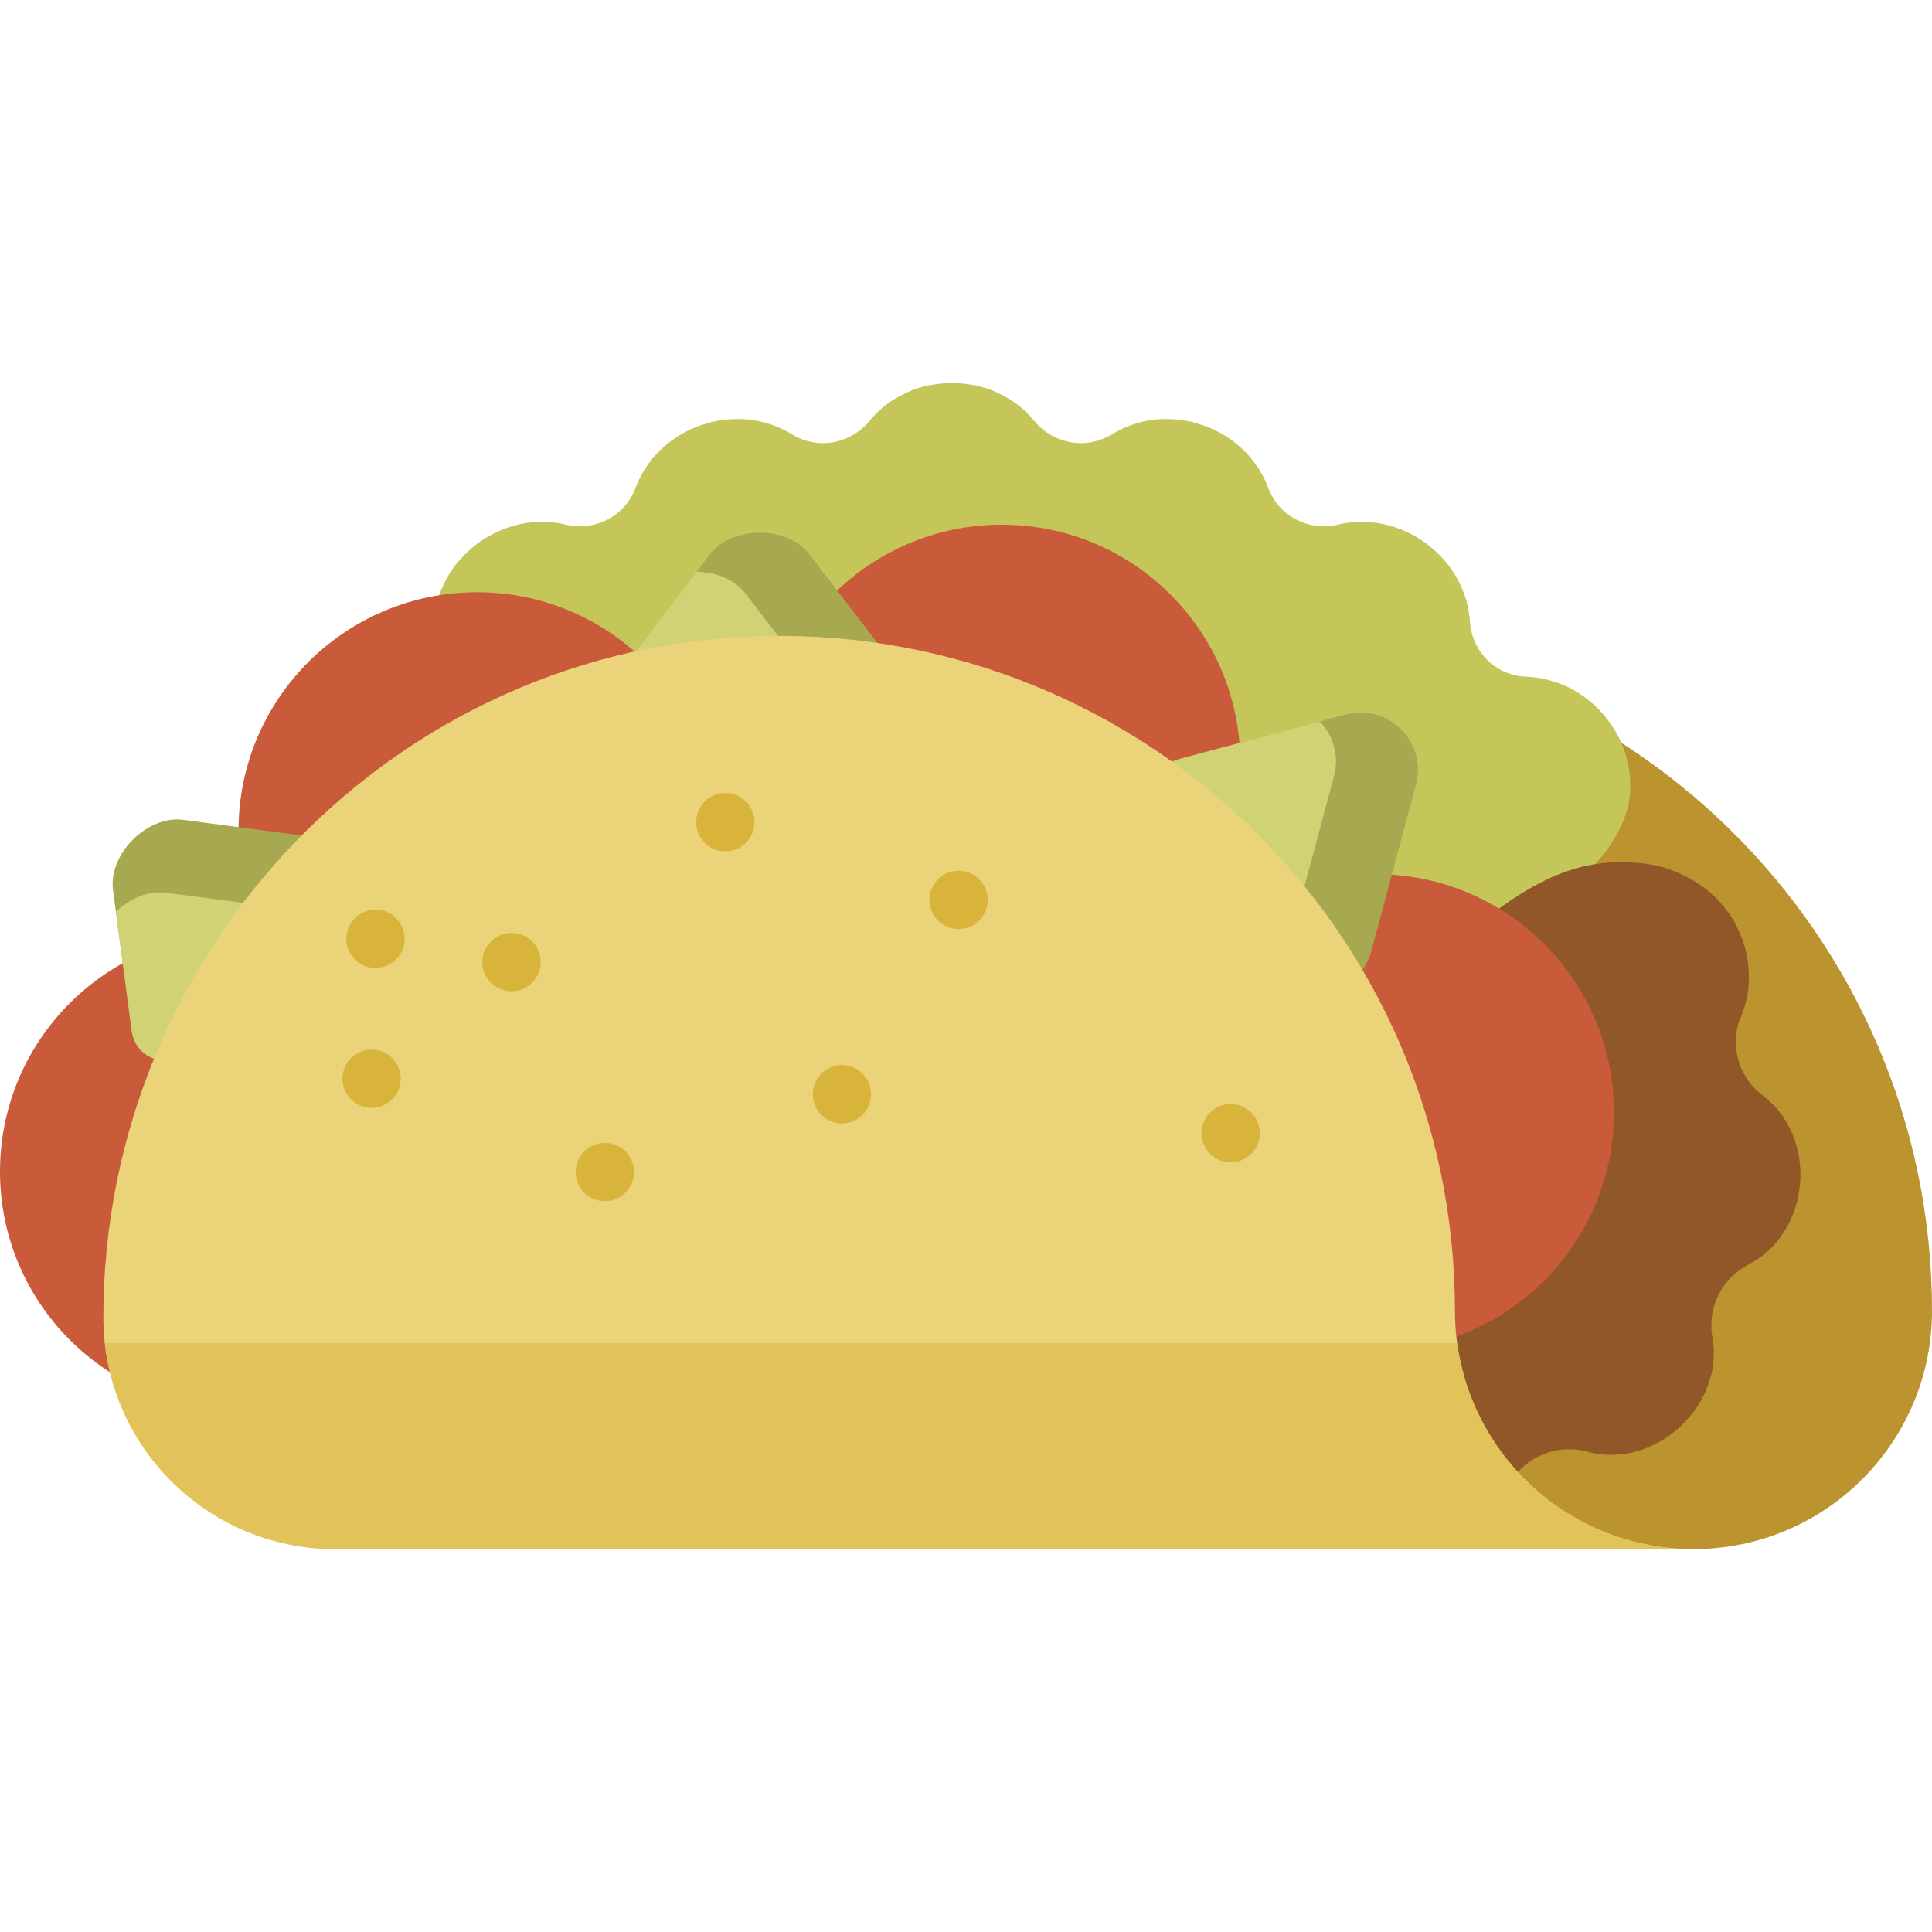
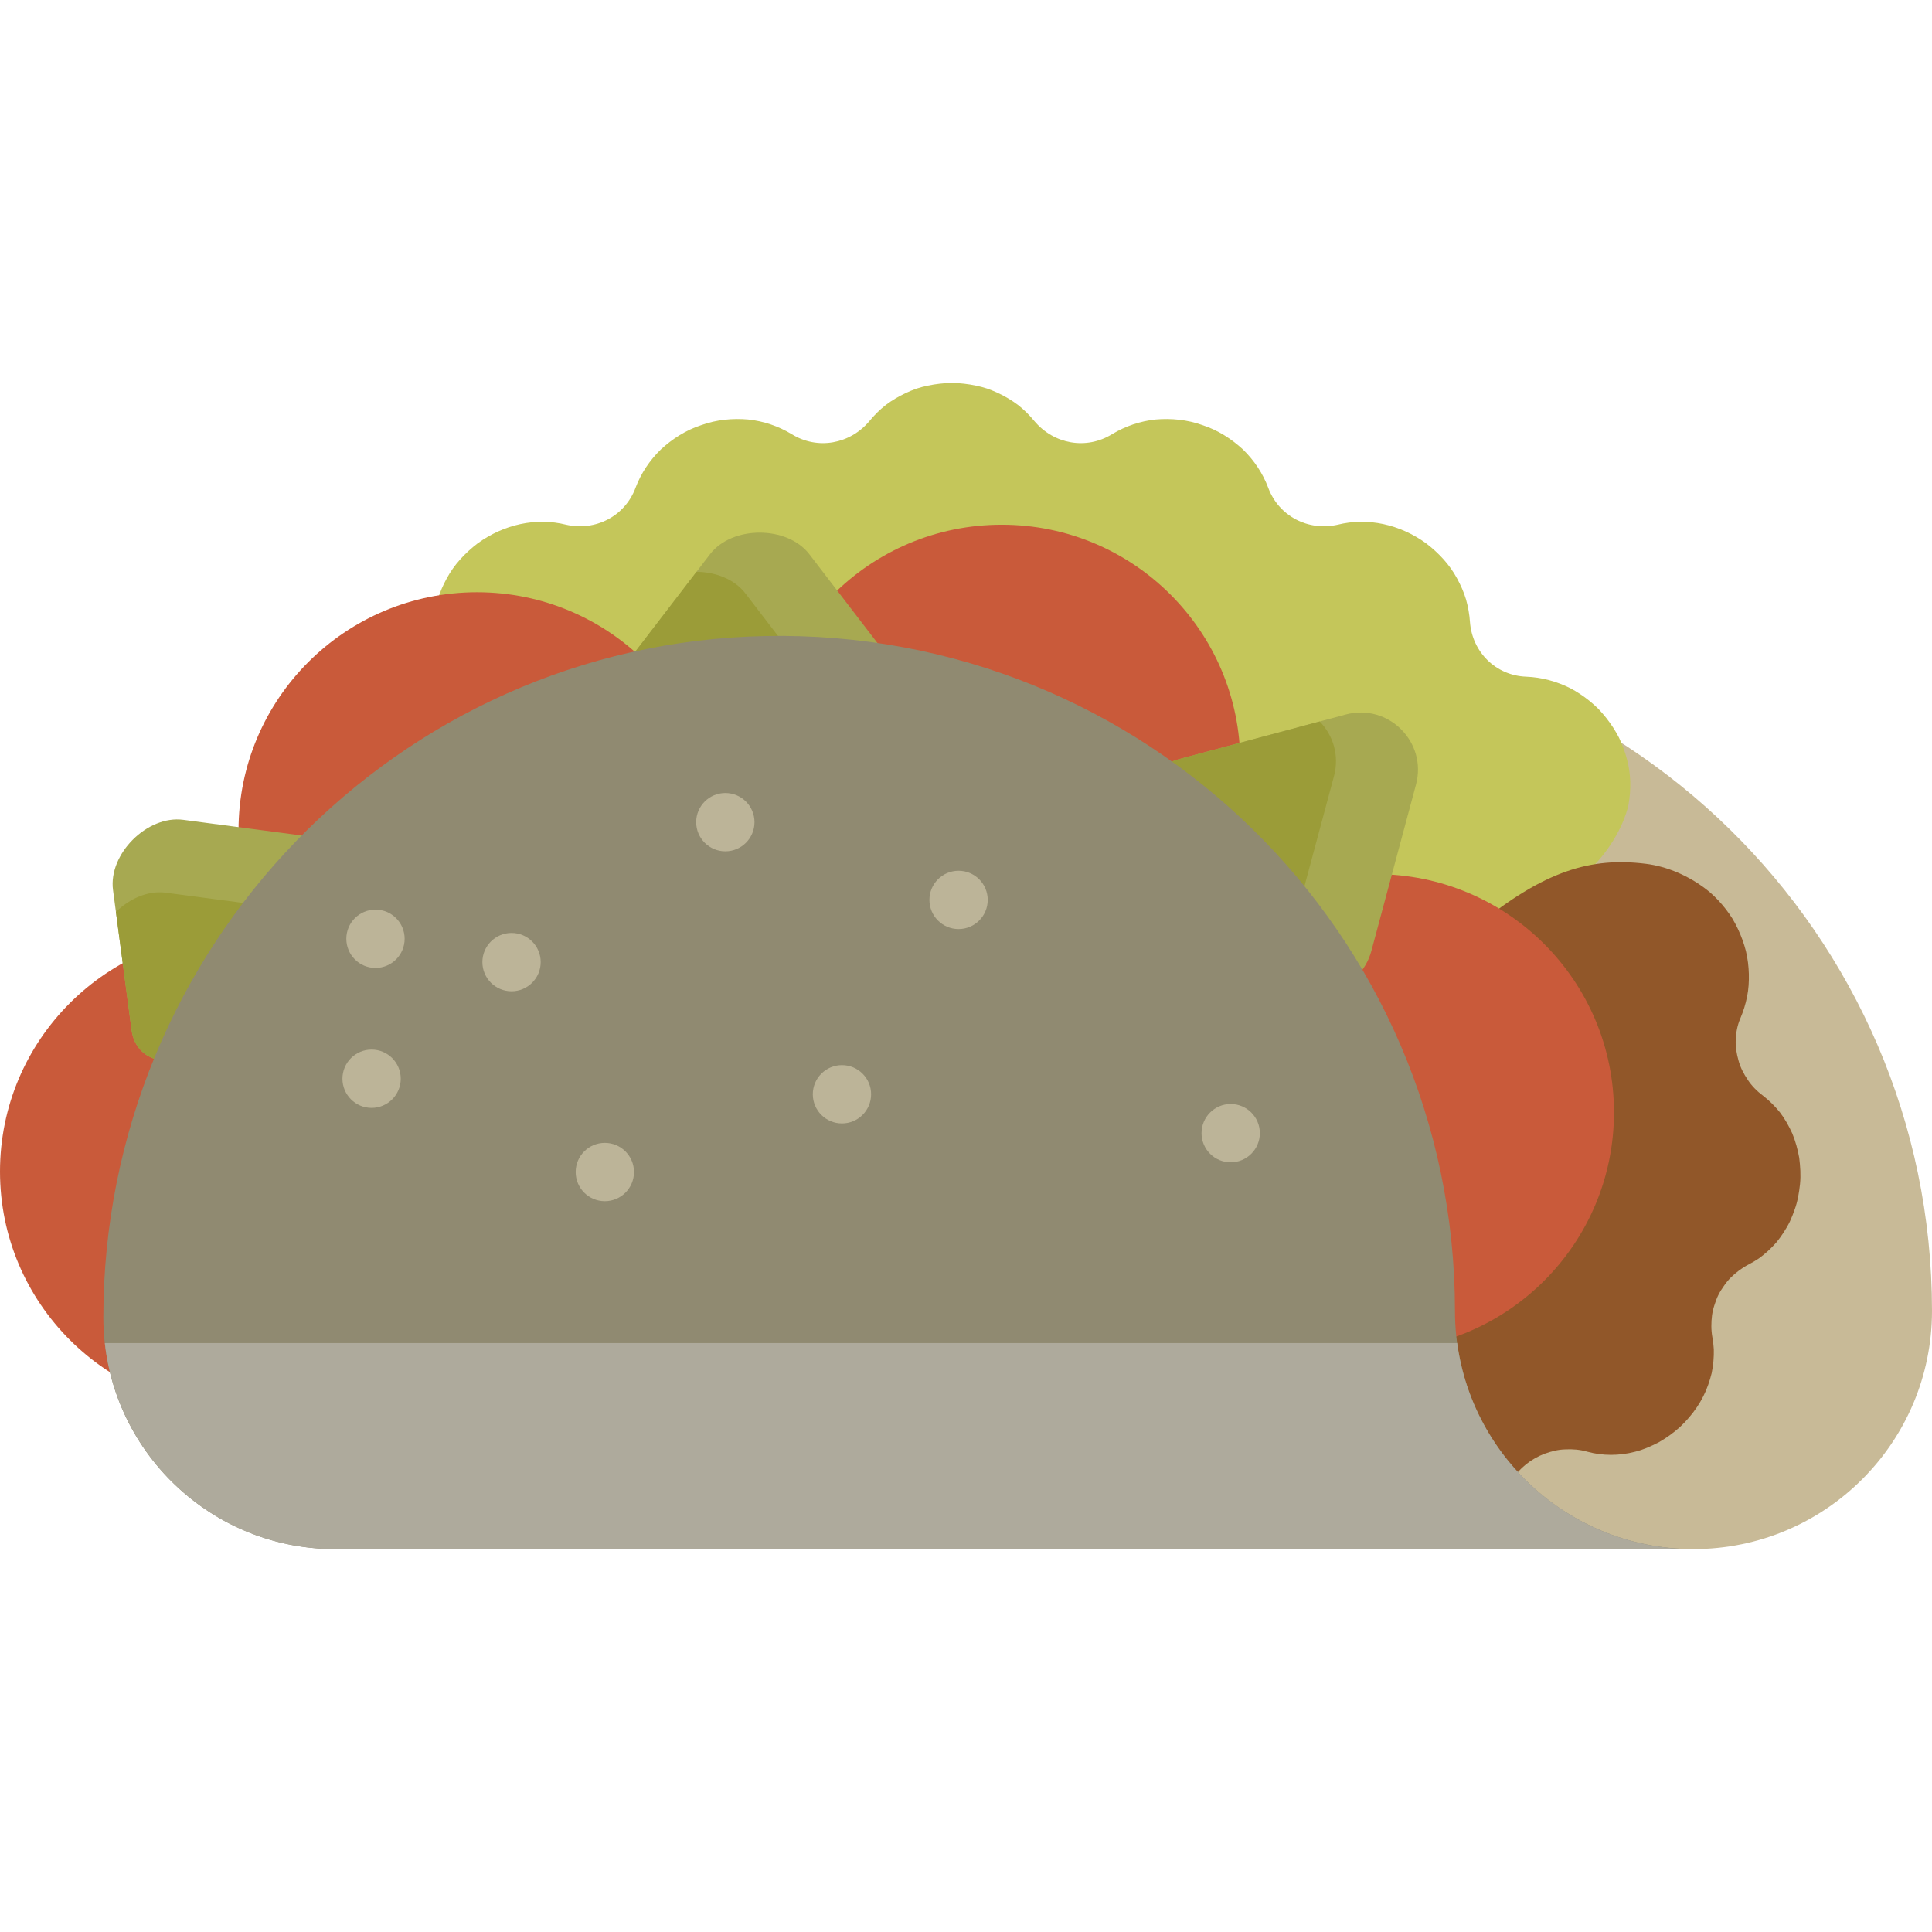
- <svg xmlns="http://www.w3.org/2000/svg" version="1.1" id="Capa_1" x="0px" y="0px" viewBox="0 0 512 512" style="enable-background:new 0 0 512 512;" xml:space="preserve">
-   <path style="fill:#BB9430;" d="M329.23,168.55c-97.747,1.956-175.419,82.905-175.419,180.555l268.641,61.421h26.338l0,0  c34.91,0,63.21-28.266,63.21-63.134l0,0C512,247.379,429.822,166.536,329.23,168.55z" />
-   <path style="fill:#C4C65A;" d="M431.165,201.228c-0.511-1.957-1.221-3.884-2.119-5.747c-0.939-1.835-2.088-3.588-3.401-5.253  c-0.657-0.831-1.349-1.626-2.07-2.38c-0.74-0.741-1.524-1.43-2.325-2.083c-1.607-1.304-3.319-2.438-5.106-3.383  c-3.655-1.823-7.604-2.891-11.662-3.052c-8.066-0.283-14.314-6.515-14.922-14.464c-0.136-2.029-0.488-4.036-1.044-5.996  c-0.581-1.93-1.392-3.782-2.377-5.571c-1.934-3.62-4.81-6.708-8.201-9.312c-6.944-5.028-15.473-6.933-23.445-4.936  c-7.776,1.762-15.6-2.23-18.409-9.817c-1.435-3.804-3.726-7.23-6.676-10.11c-2.998-2.765-6.599-5.119-10.712-6.452  c-4.062-1.47-8.355-1.856-12.431-1.502c-4.1,0.426-8.039,1.773-11.504,3.863c-6.893,4.279-15.496,2.67-20.636-3.434  c-1.294-1.576-2.757-3.031-4.367-4.291c-1.613-1.209-3.372-2.259-5.241-3.136c-0.934-0.438-1.897-0.833-2.881-1.183  c-0.986-0.332-1.996-0.577-3.025-0.798c-2.056-0.432-4.187-0.675-6.349-0.719c-2.162,0.045-4.293,0.288-6.349,0.719  c-1.028,0.22-2.039,0.467-3.025,0.798c-0.985,0.35-1.947,0.745-2.881,1.183c-1.869,0.877-3.627,1.925-5.242,3.136  c-1.61,1.26-3.073,2.715-4.367,4.291c-5.139,6.103-13.742,7.712-20.637,3.433c-3.466-2.09-7.403-3.437-11.503-3.863  c-4.076-0.354-8.369,0.032-12.431,1.502c-4.112,1.333-7.714,3.688-10.712,6.453c-2.949,2.88-5.241,6.307-6.676,10.111  c-2.808,7.585-10.631,11.577-18.41,9.817c-7.969-1.998-16.498-0.093-23.443,4.936c-3.391,2.604-6.268,5.693-8.202,9.312  c-0.985,1.789-1.796,3.643-2.378,5.572c-0.555,1.959-0.908,3.966-1.044,5.996c-0.606,7.948-6.854,14.179-14.922,14.464  c-4.058,0.162-8.006,1.229-11.661,3.052c-1.786,0.946-3.497,2.08-5.106,3.383c-0.801,0.653-1.586,1.342-2.325,2.083  c-0.721,0.754-1.412,1.548-2.07,2.38c-1.312,1.665-2.462,3.418-3.4,5.253c-0.898,1.864-1.609,3.79-2.119,5.747  c-1.066,3.887-1.114,8.041-0.408,12.01c0.179,0.982,0.258,1.956,0.241,2.913c0.005,0.97-0.082,1.924-0.257,2.851  c-0.349,1.852-1.046,3.595-2.042,5.152c-1.949,3.137-4.994,5.605-8.913,6.658c-3.872,1.12-7.491,3.042-10.597,5.65  c-1.517,1.321-2.919,2.806-4.179,4.432c-0.63,0.813-1.226,1.661-1.782,2.539c-0.535,0.89-1.021,1.816-1.471,2.768  c-0.898,1.906-1.605,3.867-2.113,5.851c-0.48,1.995-0.716,4.033-0.778,6.046c-0.043,2.021,0.062,4.009,0.465,5.994  c0.396,1.981,0.991,3.918,1.788,5.784c0.8,1.853,1.136,3.709,1.219,5.636l206.372,67.794l140.468-97.979  c35.82-7.443,40.198-32.089,40.198-32.089C432.278,209.268,432.231,205.114,431.165,201.228z" />
-   <path style="fill:#915729;" d="M391.374,245.326c-14.896,12.106-83.447,52.155-140.468,97.979l149.568,49.133  c2.236-3.457,5.35-5.849,8.842-7.176c1.761-0.633,3.576-1.119,5.515-1.16c1.914-0.098,3.866,0.044,5.868,0.626  c4.007,1.089,8.374,1.109,12.628-0.007c2.154-0.515,4.18-1.44,6.223-2.477c1.976-1.118,3.881-2.471,5.627-4.043  c3.434-3.214,6.078-7.064,7.512-11.22c0.367-1.032,0.677-2.07,0.927-3.105c0.22-1.059,0.367-2.126,0.462-3.18  c0.093-1.055,0.125-2.102,0.096-3.135c-0.054-1.05-0.188-2.1-0.371-3.122c-0.367-2.021-0.33-3.971-0.094-5.887  c0.135-0.949,0.354-1.868,0.655-2.754c0.291-0.891,0.6-1.781,1.022-2.614c0.409-0.84,0.919-1.63,1.466-2.395  c0.521-0.777,1.12-1.509,1.792-2.191c1.379-1.351,2.924-2.558,4.746-3.497c0.927-0.475,1.834-1.01,2.714-1.601  c0.844-0.604,1.65-1.267,2.433-1.983c0.781-0.716,1.533-1.484,2.251-2.301c0.683-0.826,1.306-1.708,1.906-2.629  c0.588-0.923,1.169-1.882,1.652-2.89c0.461-1.012,0.88-2.06,1.253-3.138c0.799-2.148,1.171-4.448,1.428-6.79  c0.238-2.344,0.058-4.687-0.211-6.936c-0.404-2.252-1.001-4.422-1.834-6.443c-0.916-2.017-1.972-3.895-3.255-5.573  c-1.344-1.671-2.839-3.153-4.465-4.411c-1.651-1.231-3.057-2.665-4.097-4.25c-1.052-1.582-1.958-3.266-2.43-5.073  c-0.507-1.797-0.846-3.643-0.741-5.572c0.082-1.927,0.418-3.784,1.219-5.637c0.796-1.866,1.393-3.802,1.788-5.783  c0.403-1.983,0.508-3.972,0.465-5.994c-0.062-2.014-0.298-4.051-0.778-6.046c-0.509-1.983-1.215-3.946-2.113-5.851  c-0.45-0.952-0.936-1.878-1.471-2.768c-0.557-0.88-1.152-1.727-1.782-2.539c-1.261-1.626-2.662-3.111-4.179-4.432  c-0.345-0.289-0.696-0.571-1.054-0.844c-4.565-3.482-10.198-5.989-15.897-6.699C421.592,227.099,409.327,230.737,391.374,245.326z" />
+ <svg xmlns="http://www.w3.org/2000/svg" version="1.1" id="Capa_1" x="0px" y="0px" viewBox="0 0 512 512" style="enable-background:new 0 0 512 512;" xml:space="preserve" width="512px" height="512px" class="">
  <g>
-     <ellipse style="fill:#C95A3A;" cx="265.478" cy="202.182" rx="63.212" ry="63.129" />
-     <ellipse style="fill:#C95A3A;" cx="126.424" cy="220.077" rx="63.212" ry="63.129" />
-     <ellipse style="fill:#C95A3A;" cx="63.212" cy="310.465" rx="63.212" ry="63.129" />
-     <ellipse style="fill:#C95A3A;" cx="364.509" cy="294.785" rx="63.212" ry="63.129" />
+     <path style="fill:#C8BA97" d="M329.23,168.55c-97.747,1.956-175.419,82.905-175.419,180.555l268.641,61.421h26.338l0,0  c34.91,0,63.21-28.266,63.21-63.134l0,0C512,247.379,429.822,166.536,329.23,168.55z" data-original="#BB9430" class="active-path" data-old_color="#BB9430" />
+     <path style="fill:#C4C65A;" d="M431.165,201.228c-0.511-1.957-1.221-3.884-2.119-5.747c-0.939-1.835-2.088-3.588-3.401-5.253  c-0.657-0.831-1.349-1.626-2.07-2.38c-0.74-0.741-1.524-1.43-2.325-2.083c-1.607-1.304-3.319-2.438-5.106-3.383  c-3.655-1.823-7.604-2.891-11.662-3.052c-8.066-0.283-14.314-6.515-14.922-14.464c-0.136-2.029-0.488-4.036-1.044-5.996  c-0.581-1.93-1.392-3.782-2.377-5.571c-1.934-3.62-4.81-6.708-8.201-9.312c-6.944-5.028-15.473-6.933-23.445-4.936  c-7.776,1.762-15.6-2.23-18.409-9.817c-1.435-3.804-3.726-7.23-6.676-10.11c-2.998-2.765-6.599-5.119-10.712-6.452  c-4.062-1.47-8.355-1.856-12.431-1.502c-4.1,0.426-8.039,1.773-11.504,3.863c-6.893,4.279-15.496,2.67-20.636-3.434  c-1.294-1.576-2.757-3.031-4.367-4.291c-1.613-1.209-3.372-2.259-5.241-3.136c-0.934-0.438-1.897-0.833-2.881-1.183  c-0.986-0.332-1.996-0.577-3.025-0.798c-2.056-0.432-4.187-0.675-6.349-0.719c-2.162,0.045-4.293,0.288-6.349,0.719  c-1.028,0.22-2.039,0.467-3.025,0.798c-0.985,0.35-1.947,0.745-2.881,1.183c-1.869,0.877-3.627,1.925-5.242,3.136  c-1.61,1.26-3.073,2.715-4.367,4.291c-5.139,6.103-13.742,7.712-20.637,3.433c-3.466-2.09-7.403-3.437-11.503-3.863  c-4.076-0.354-8.369,0.032-12.431,1.502c-4.112,1.333-7.714,3.688-10.712,6.453c-2.949,2.88-5.241,6.307-6.676,10.111  c-2.808,7.585-10.631,11.577-18.41,9.817c-7.969-1.998-16.498-0.093-23.443,4.936c-3.391,2.604-6.268,5.693-8.202,9.312  c-0.985,1.789-1.796,3.643-2.378,5.572c-0.555,1.959-0.908,3.966-1.044,5.996c-0.606,7.948-6.854,14.179-14.922,14.464  c-4.058,0.162-8.006,1.229-11.661,3.052c-1.786,0.946-3.497,2.08-5.106,3.383c-0.801,0.653-1.586,1.342-2.325,2.083  c-0.721,0.754-1.412,1.548-2.07,2.38c-1.312,1.665-2.462,3.418-3.4,5.253c-0.898,1.864-1.609,3.79-2.119,5.747  c-1.066,3.887-1.114,8.041-0.408,12.01c0.179,0.982,0.258,1.956,0.241,2.913c0.005,0.97-0.082,1.924-0.257,2.851  c-0.349,1.852-1.046,3.595-2.042,5.152c-1.949,3.137-4.994,5.605-8.913,6.658c-3.872,1.12-7.491,3.042-10.597,5.65  c-1.517,1.321-2.919,2.806-4.179,4.432c-0.63,0.813-1.226,1.661-1.782,2.539c-0.535,0.89-1.021,1.816-1.471,2.768  c-0.898,1.906-1.605,3.867-2.113,5.851c-0.48,1.995-0.716,4.033-0.778,6.046c-0.043,2.021,0.062,4.009,0.465,5.994  c0.396,1.981,0.991,3.918,1.788,5.784c0.8,1.853,1.136,3.709,1.219,5.636l206.372,67.794l140.468-97.979  c35.82-7.443,40.198-32.089,40.198-32.089C432.278,209.268,432.231,205.114,431.165,201.228z" data-original="#C4C65A" class="" />
+     <path style="fill:#915729;" d="M391.374,245.326c-14.896,12.106-83.447,52.155-140.468,97.979l149.568,49.133  c2.236-3.457,5.35-5.849,8.842-7.176c1.761-0.633,3.576-1.119,5.515-1.16c1.914-0.098,3.866,0.044,5.868,0.626  c4.007,1.089,8.374,1.109,12.628-0.007c2.154-0.515,4.18-1.44,6.223-2.477c1.976-1.118,3.881-2.471,5.627-4.043  c3.434-3.214,6.078-7.064,7.512-11.22c0.367-1.032,0.677-2.07,0.927-3.105c0.22-1.059,0.367-2.126,0.462-3.18  c0.093-1.055,0.125-2.102,0.096-3.135c-0.054-1.05-0.188-2.1-0.371-3.122c-0.367-2.021-0.33-3.971-0.094-5.887  c0.135-0.949,0.354-1.868,0.655-2.754c0.291-0.891,0.6-1.781,1.022-2.614c0.409-0.84,0.919-1.63,1.466-2.395  c0.521-0.777,1.12-1.509,1.792-2.191c1.379-1.351,2.924-2.558,4.746-3.497c0.927-0.475,1.834-1.01,2.714-1.601  c0.844-0.604,1.65-1.267,2.433-1.983c0.781-0.716,1.533-1.484,2.251-2.301c0.683-0.826,1.306-1.708,1.906-2.629  c0.588-0.923,1.169-1.882,1.652-2.89c0.461-1.012,0.88-2.06,1.253-3.138c0.799-2.148,1.171-4.448,1.428-6.79  c0.238-2.344,0.058-4.687-0.211-6.936c-0.404-2.252-1.001-4.422-1.834-6.443c-0.916-2.017-1.972-3.895-3.255-5.573  c-1.344-1.671-2.839-3.153-4.465-4.411c-1.651-1.231-3.057-2.665-4.097-4.25c-1.052-1.582-1.958-3.266-2.43-5.073  c-0.507-1.797-0.846-3.643-0.741-5.572c0.082-1.927,0.418-3.784,1.219-5.637c0.796-1.866,1.393-3.802,1.788-5.783  c0.403-1.983,0.508-3.972,0.465-5.994c-0.062-2.014-0.298-4.051-0.778-6.046c-0.509-1.983-1.215-3.946-2.113-5.851  c-0.45-0.952-0.936-1.878-1.471-2.768c-0.557-0.88-1.152-1.727-1.782-2.539c-1.261-1.626-2.662-3.111-4.179-4.432  c-0.345-0.289-0.696-0.571-1.054-0.844c-4.565-3.482-10.198-5.989-15.897-6.699C421.592,227.099,409.327,230.737,391.374,245.326z" data-original="#915729" class="" />
+     <g>
+       <ellipse style="fill:#C95A3A;" cx="265.478" cy="202.182" rx="63.212" ry="63.129" data-original="#C95A3A" class="" />
+       <ellipse style="fill:#C95A3A;" cx="126.424" cy="220.077" rx="63.212" ry="63.129" data-original="#C95A3A" class="" />
+       <ellipse style="fill:#C95A3A;" cx="63.212" cy="310.465" rx="63.212" ry="63.129" data-original="#C95A3A" class="" />
+       <ellipse style="fill:#C95A3A;" cx="364.509" cy="294.785" rx="63.212" ry="63.129" data-original="#C95A3A" class="" />
+     </g>
+     <path style="fill:#A7A951;" d="M356.637,189.352c11.3-3.025,21.641,7.304,18.613,18.591l-5.903,22.006l-5.903,22.006  c-3.028,11.287-17.154,15.067-25.426,6.804L321.89,242.65l-16.129-16.109c-8.272-8.262-4.487-22.371,6.813-25.395l22.031-5.897  L356.637,189.352z" data-original="#A7A951" class="" />
+     <path style="fill:#9B9C38" d="M347.616,227.699l5.903-22.006c1.492-5.561-0.27-10.881-3.785-14.494l-15.129,4.049l-22.031,5.896  c-11.3,3.025-15.085,17.133-6.813,25.395l16.129,16.109l14.845,14.827c2.309-1.897,4.105-4.521,4.978-7.773L347.616,227.699z" data-original="#D1D274" class="" data-old_color="#D1D274" />
+     <path style="fill:#A7A951;" d="M188.159,146.874c5.849-7.625,20.474-7.625,26.323,0l11.404,14.868l11.404,14.868  c5.849,7.625-1.463,17.158-13.162,17.158H201.32h-22.809c-11.699,0-19.011-9.532-13.162-17.158l11.404-14.868L188.159,146.874z" data-original="#A7A951" class="" />
+     <path style="fill:#9B9C38" d="M208.928,172.108l-11.404-14.868c-2.881-3.757-7.894-5.654-12.937-5.709l-7.831,10.209  l-11.404,14.868c-5.849,7.625,1.463,17.158,13.162,17.158h22.809h20.994c0.289-2.24-0.298-4.595-1.983-6.791L208.928,172.108z" data-original="#D1D274" class="" data-old_color="#D1D274" />
+     <path style="fill:#A7A951;" d="M29.95,235.856c-1.262-9.523,9.078-19.852,18.613-18.591l18.59,2.458l18.59,2.458  c9.535,1.261,11.113,13.166,2.84,21.428l-16.129,16.109l-16.129,16.109c-8.272,8.263-20.192,6.687-21.454-2.837l-2.461-18.567  L29.95,235.856z" data-original="#A7A951" class="" />
+     <path style="fill:#9B9C38" d="M62.501,239.031l-18.59-2.458c-4.698-0.621-9.585,1.577-13.189,5.1l1.691,12.75l2.461,18.567  c1.262,9.523,13.181,11.099,21.454,2.837l16.129-16.109l14.845-14.827c-1.38-1.788-3.463-3.038-6.21-3.402L62.501,239.031z" data-original="#D1D274" class="" data-old_color="#D1D274" />
+     <path style="fill:#908A71" d="M27.39,349.105c0-97.649,77.673-178.598,175.419-180.555c100.593-2.013,182.77,78.829,182.77,178.843  l0,0c0,34.867,28.3,63.134,63.21,63.134l0,0H88.887C54.923,410.526,27.39,383.026,27.39,349.105L27.39,349.105z" data-original="#EBD37A" class="" data-old_color="#EBD37A" />
+     <path style="fill:#AEAA9C" d="M386.171,355.927H27.778c3.4,30.71,29.456,54.6,61.109,54.6H448.79  C416.78,410.526,390.345,386.756,386.171,355.927z" data-original="#E2C35A" class="" data-old_color="#E2C35A" />
+     <g>
+       <circle style="fill:#BCB498" cx="135.562" cy="254.969" r="7.726" data-original="#D9B43A" class="" data-old_color="#D9B43A" />
+       <circle style="fill:#BCB498" cx="98.475" cy="285.874" r="7.726" data-original="#D9B43A" class="" data-old_color="#D9B43A" />
+       <circle style="fill:#BCB498" cx="160.286" cy="310.599" r="7.726" data-original="#D9B43A" class="" data-old_color="#D9B43A" />
+       <circle style="fill:#BCB498" cx="99.505" cy="248.788" r="7.726" data-original="#D9B43A" class="" data-old_color="#D9B43A" />
+       <circle style="fill:#BCB498" cx="192.221" cy="217.882" r="7.726" data-original="#D9B43A" class="" data-old_color="#D9B43A" />
+       <circle style="fill:#BCB498" cx="223.127" cy="289.995" r="7.726" data-original="#D9B43A" class="" data-old_color="#D9B43A" />
+       <circle style="fill:#BCB498" cx="254.032" cy="238.486" r="7.726" data-original="#D9B43A" class="" data-old_color="#D9B43A" />
+       <circle style="fill:#BCB498" cx="326.145" cy="300.297" r="7.726" data-original="#D9B43A" class="" data-old_color="#D9B43A" />
+     </g>
  </g>
-   <path style="fill:#A7A951;" d="M356.637,189.352c11.3-3.025,21.641,7.304,18.613,18.591l-5.903,22.006l-5.903,22.006  c-3.028,11.287-17.154,15.067-25.426,6.804L321.89,242.65l-16.129-16.109c-8.272-8.262-4.487-22.371,6.813-25.395l22.031-5.897  L356.637,189.352z" />
-   <path style="fill:#D1D274;" d="M347.616,227.699l5.903-22.006c1.492-5.561-0.27-10.881-3.785-14.494l-15.129,4.049l-22.031,5.896  c-11.3,3.025-15.085,17.133-6.813,25.395l16.129,16.109l14.845,14.827c2.309-1.897,4.105-4.521,4.978-7.773L347.616,227.699z" />
-   <path style="fill:#A7A951;" d="M188.159,146.874c5.849-7.625,20.474-7.625,26.323,0l11.404,14.868l11.404,14.868  c5.849,7.625-1.463,17.158-13.162,17.158H201.32h-22.809c-11.699,0-19.011-9.532-13.162-17.158l11.404-14.868L188.159,146.874z" />
-   <path style="fill:#D1D274;" d="M208.928,172.108l-11.404-14.868c-2.881-3.757-7.894-5.654-12.937-5.709l-7.831,10.209  l-11.404,14.868c-5.849,7.625,1.463,17.158,13.162,17.158h22.809h20.994c0.289-2.24-0.298-4.595-1.983-6.791L208.928,172.108z" />
-   <path style="fill:#A7A951;" d="M29.95,235.856c-1.262-9.523,9.078-19.852,18.613-18.591l18.59,2.458l18.59,2.458  c9.535,1.261,11.113,13.166,2.84,21.428l-16.129,16.109l-16.129,16.109c-8.272,8.263-20.192,6.687-21.454-2.837l-2.461-18.567  L29.95,235.856z" />
-   <path style="fill:#D1D274;" d="M62.501,239.031l-18.59-2.458c-4.698-0.621-9.585,1.577-13.189,5.1l1.691,12.75l2.461,18.567  c1.262,9.523,13.181,11.099,21.454,2.837l16.129-16.109l14.845-14.827c-1.38-1.788-3.463-3.038-6.21-3.402L62.501,239.031z" />
-   <path style="fill:#EBD37A;" d="M27.39,349.105c0-97.649,77.673-178.598,175.419-180.555c100.593-2.013,182.77,78.829,182.77,178.843  l0,0c0,34.867,28.3,63.134,63.21,63.134l0,0H88.887C54.923,410.526,27.39,383.026,27.39,349.105L27.39,349.105z" />
-   <path style="fill:#E2C35A;" d="M386.171,355.927H27.778c3.4,30.71,29.456,54.6,61.109,54.6H448.79  C416.78,410.526,390.345,386.756,386.171,355.927z" />
-   <g>
-     <circle style="fill:#D9B43A;" cx="135.562" cy="254.969" r="7.726" />
-     <circle style="fill:#D9B43A;" cx="98.475" cy="285.874" r="7.726" />
-     <circle style="fill:#D9B43A;" cx="160.286" cy="310.599" r="7.726" />
-     <circle style="fill:#D9B43A;" cx="99.505" cy="248.788" r="7.726" />
-     <circle style="fill:#D9B43A;" cx="192.221" cy="217.882" r="7.726" />
-     <circle style="fill:#D9B43A;" cx="223.127" cy="289.995" r="7.726" />
-     <circle style="fill:#D9B43A;" cx="254.032" cy="238.486" r="7.726" />
-     <circle style="fill:#D9B43A;" cx="326.145" cy="300.297" r="7.726" />
-   </g>
-   <g>
- </g>
-   <g>
- </g>
-   <g>
- </g>
-   <g>
- </g>
-   <g>
- </g>
-   <g>
- </g>
-   <g>
- </g>
-   <g>
- </g>
-   <g>
- </g>
-   <g>
- </g>
-   <g>
- </g>
-   <g>
- </g>
-   <g>
- </g>
-   <g>
- </g>
-   <g>
- </g>
</svg>
